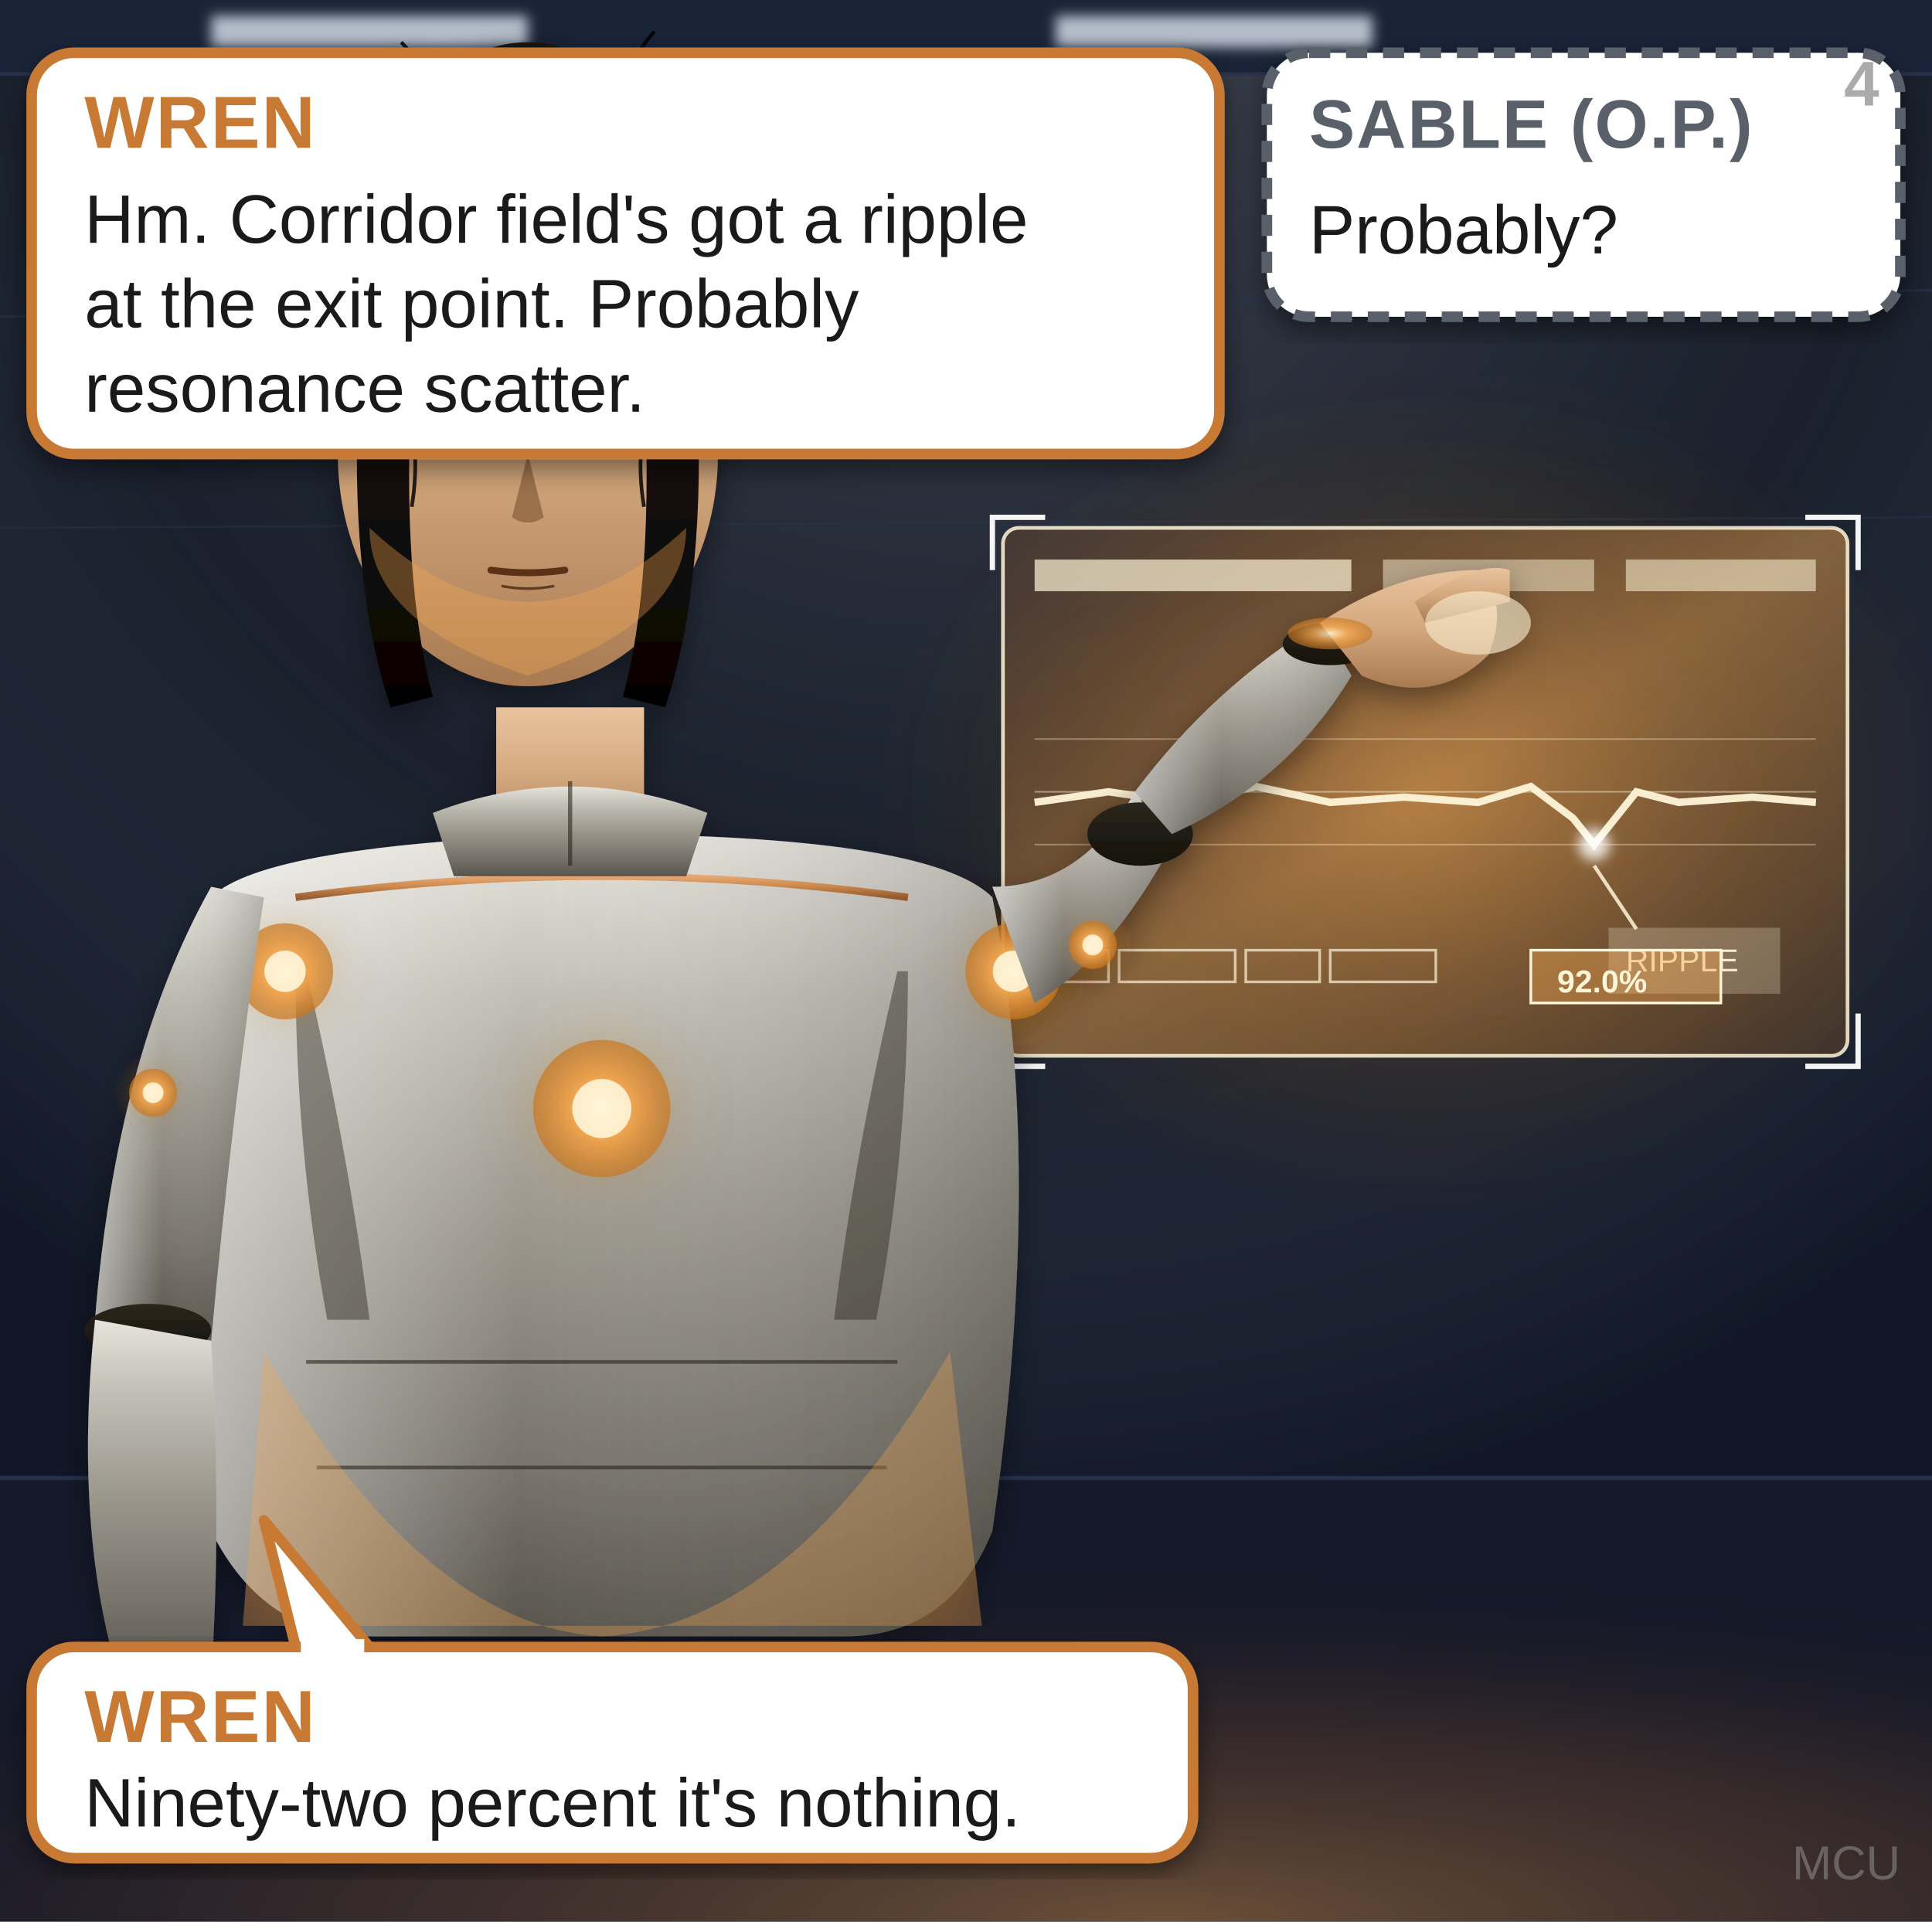
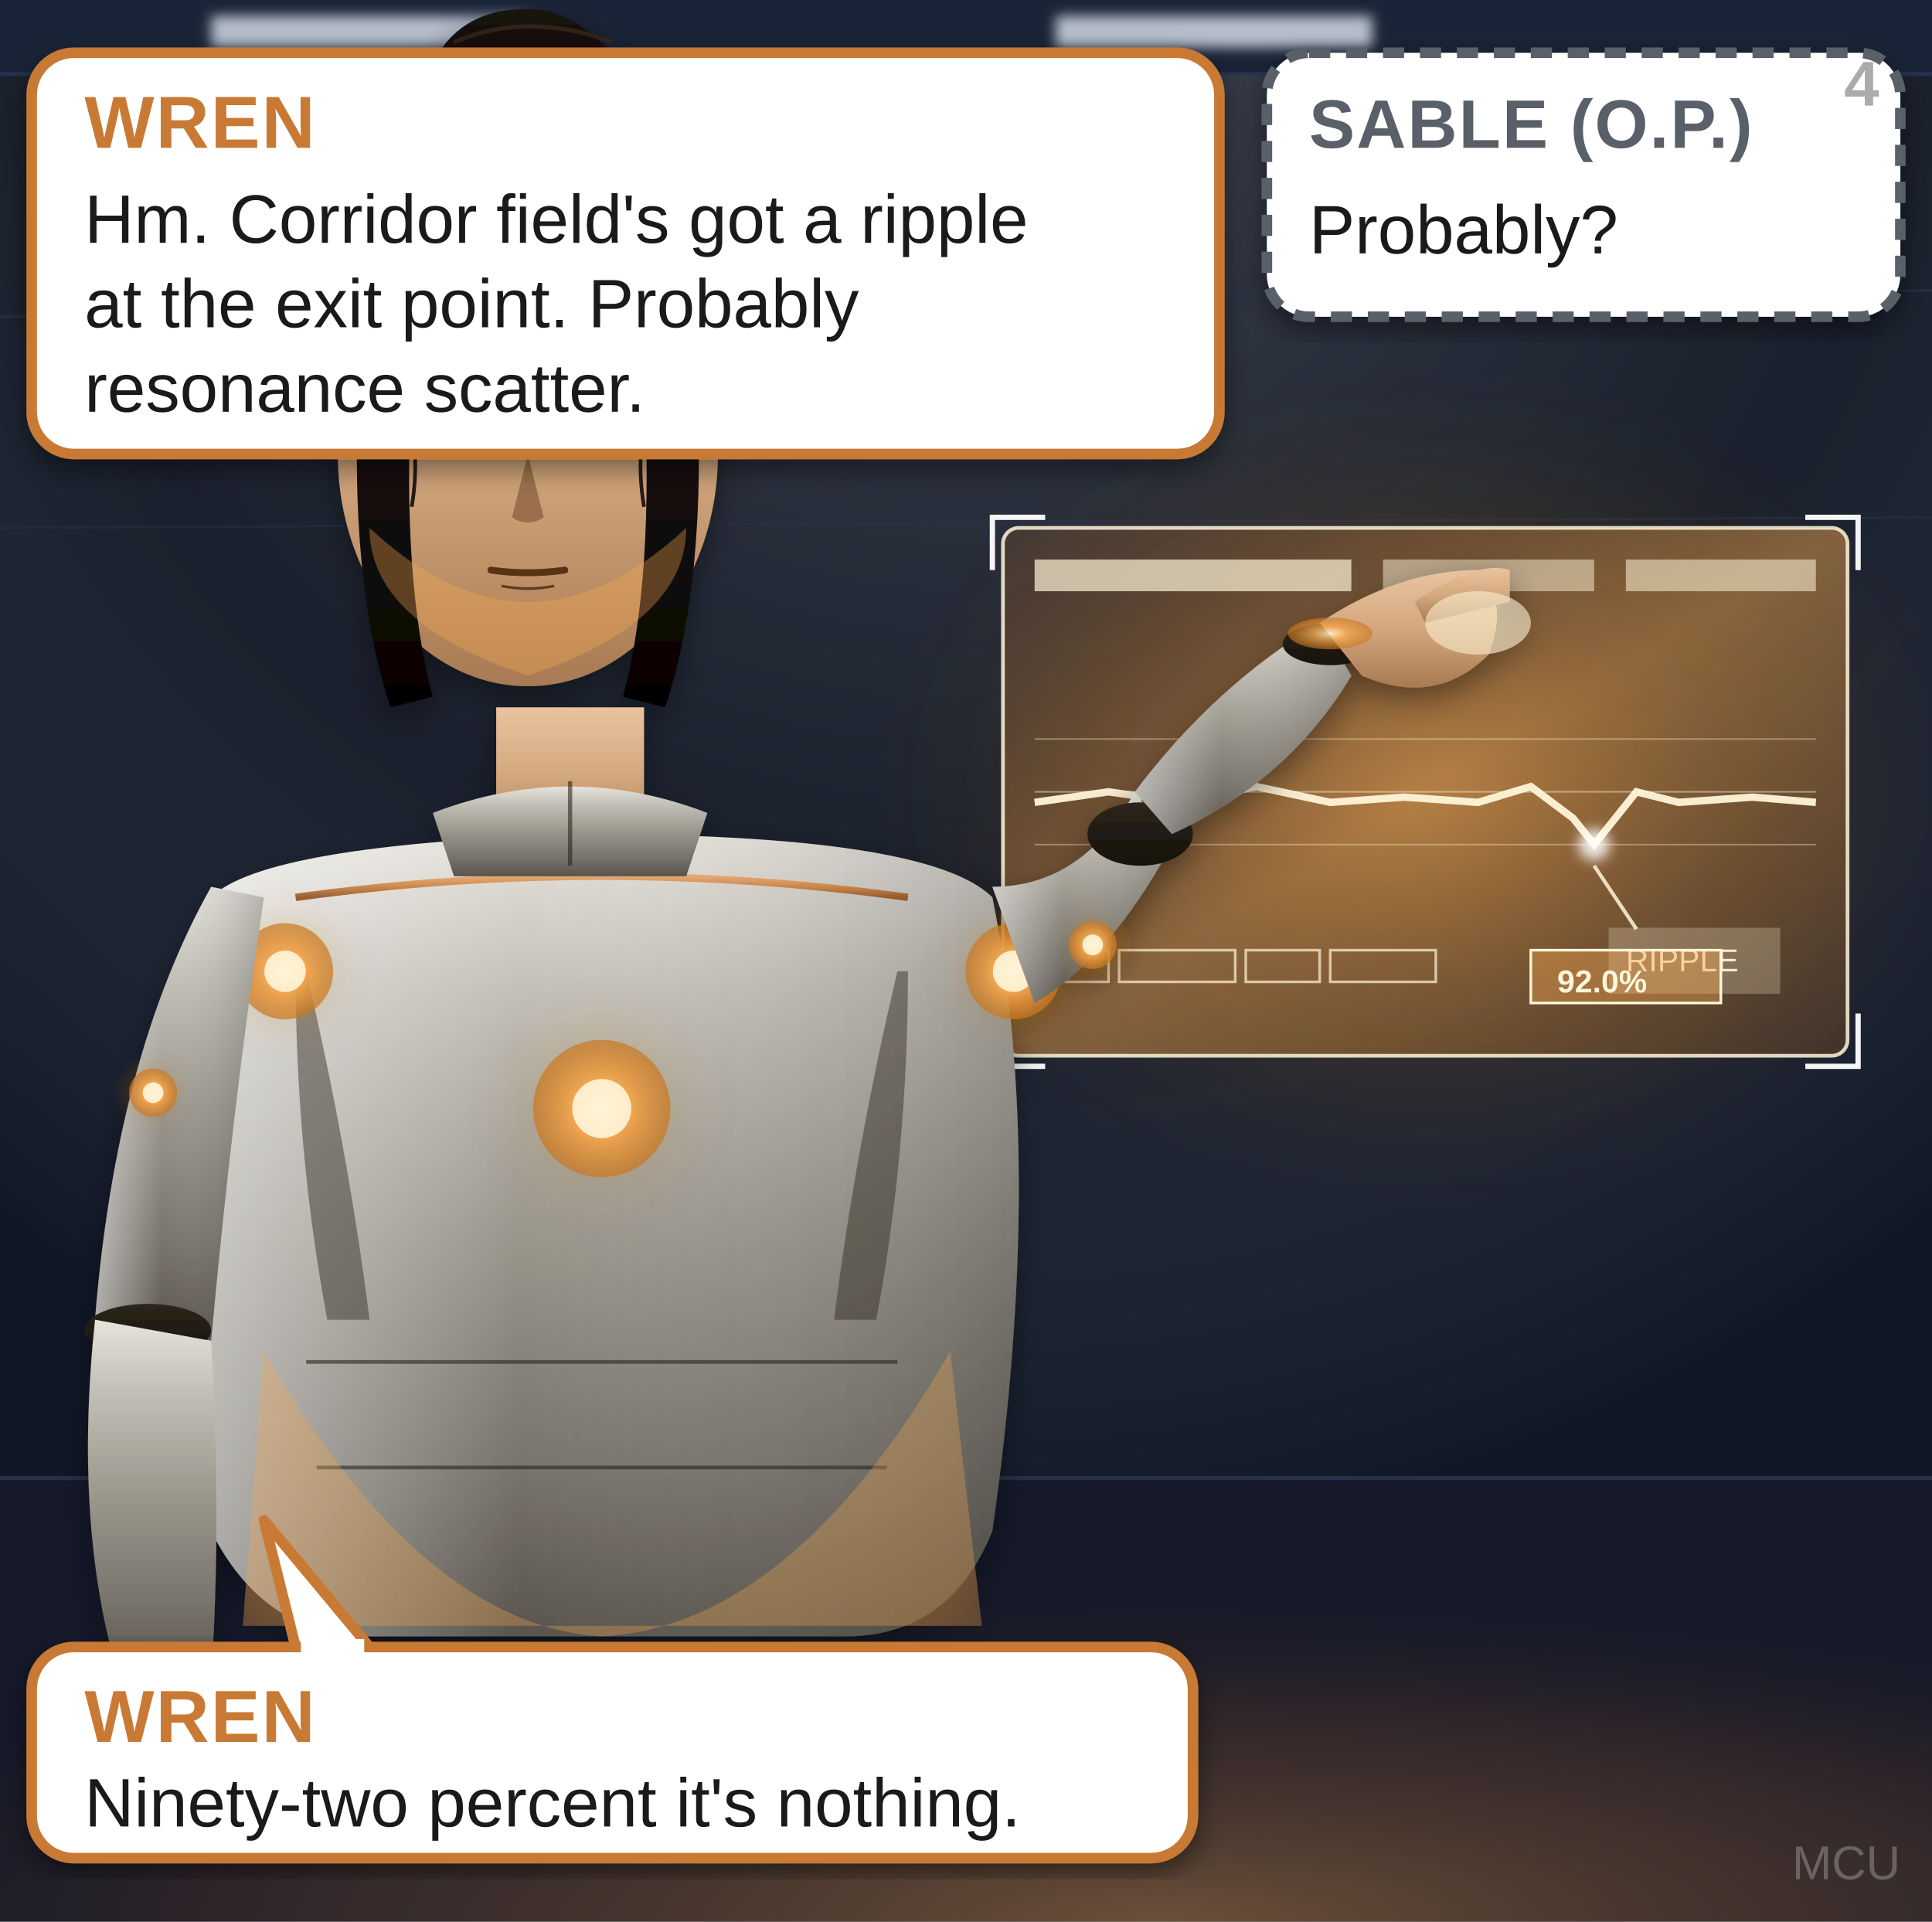
<svg xmlns="http://www.w3.org/2000/svg" viewBox="0 0 366 364" width="366" height="364">
  <defs>
    <filter id="balloonShadow" x="-10%" y="-10%" width="120%" height="120%">
      <feDropShadow dx="0" dy="2" stdDeviation="2.5" flood-color="#000" flood-opacity="0.45" />
    </filter>
    <linearGradient id="p2p4silver" x1="0%" y1="0%" x2="0%" y2="100%">
      <stop offset="0%" stop-color="#e6e3dc" />
      <stop offset="20%" stop-color="#c2bfb6" />
      <stop offset="50%" stop-color="#9a968c" />
      <stop offset="80%" stop-color="#76726a" />
      <stop offset="100%" stop-color="#58544c" />
    </linearGradient>
    <linearGradient id="p2p4silverHi" x1="0%" y1="0%" x2="100%" y2="0%">
      <stop offset="0%" stop-color="#ffffff" stop-opacity="0.5" />
      <stop offset="40%" stop-color="#ffffff" stop-opacity="0" />
      <stop offset="100%" stop-color="#000000" stop-opacity="0.2" />
    </linearGradient>
    <linearGradient id="p2p4silverSeam" x1="0%" y1="0%" x2="0%" y2="100%">
      <stop offset="0%" stop-color="#2c261c" />
      <stop offset="100%" stop-color="#15110b" />
    </linearGradient>
    <linearGradient id="p2p4copperTrim" x1="0%" y1="0%" x2="0%" y2="100%">
      <stop offset="0%" stop-color="#e8a065" />
      <stop offset="50%" stop-color="#c87a35" />
      <stop offset="100%" stop-color="#8c4a18" />
    </linearGradient>
    <linearGradient id="p2p4skin" x1="0%" y1="0%" x2="0%" y2="100%">
      <stop offset="0%" stop-color="#e8c39e" />
      <stop offset="50%" stop-color="#d4a87e" />
      <stop offset="100%" stop-color="#a87a52" />
    </linearGradient>
    <linearGradient id="p2p4hair" x1="0%" y1="0%" x2="0%" y2="100%">
      <stop offset="0%" stop-color="#1a1410" />
      <stop offset="60%" stop-color="#0e0a08" />
      <stop offset="100%" stop-color="#050302" />
    </linearGradient>
    <radialGradient id="p2p4copperCore" cx="50%" cy="50%">
      <stop offset="0%" stop-color="#fff5d8" stop-opacity="1" />
      <stop offset="40%" stop-color="#f5a850" stop-opacity="0.95" />
      <stop offset="100%" stop-color="#c8761e" stop-opacity="0.7" />
    </radialGradient>
    <radialGradient id="p2p4copperGlow" cx="50%" cy="50%">
      <stop offset="0%" stop-color="#f5a850" stop-opacity="0.55" />
      <stop offset="50%" stop-color="#c8761e" stop-opacity="0.18" />
      <stop offset="100%" stop-color="#8c4a18" stop-opacity="0" />
    </radialGradient>
    <linearGradient id="p2p4holoCopper" x1="0%" y1="0%" x2="100%" y2="100%">
      <stop offset="0%" stop-color="#a86028" stop-opacity="0.25" />
      <stop offset="50%" stop-color="#f5a850" stop-opacity="0.55" />
      <stop offset="100%" stop-color="#c8761e" stop-opacity="0.25" />
    </linearGradient>
    <radialGradient id="p2p4ambient" cx="50%" cy="0%" r="80%">
      <stop offset="0%" stop-color="#dce4f0" stop-opacity="0.5" />
      <stop offset="60%" stop-color="#7c92ae" stop-opacity="0.25" />
      <stop offset="100%" stop-color="#1a2238" stop-opacity="0.85" />
    </radialGradient>
    <radialGradient id="p2p4copperKey" cx="60%" cy="100%" r="80%">
      <stop offset="0%" stop-color="#f5a850" stop-opacity="0.55" />
      <stop offset="60%" stop-color="#a86028" stop-opacity="0.25" />
      <stop offset="100%" stop-color="#1a0e06" stop-opacity="0" />
    </radialGradient>
    <filter id="p2p4bloom" x="-50%" y="-50%" width="200%" height="200%">
      <feGaussianBlur stdDeviation="2.5" />
    </filter>
    <filter id="p2p4softBloom" x="-50%" y="-50%" width="200%" height="200%">
      <feGaussianBlur stdDeviation="1.2" />
    </filter>
    <filter id="p2p4strongBloom" x="-50%" y="-50%" width="200%" height="200%">
      <feGaussianBlur stdDeviation="4" />
    </filter>
    <filter id="p2p4dropShadow" x="-50%" y="-50%" width="200%" height="200%">
      <feDropShadow dx="0" dy="2" stdDeviation="3" flood-color="#000" flood-opacity="0.4" />
    </filter>
    <symbol id="p2p4copperNode" viewBox="-10 -10 20 20" overflow="visible">
      <circle r="9" fill="url(#p2p4copperGlow)" filter="url(#p2p4bloom)" />
      <circle r="6.5" fill="url(#p2p4copperCore)" />
      <circle r="2.8" fill="#fff5d8" opacity="0.9" />
    </symbol>
  </defs>
  <g id="p2p4-bg">
    <rect width="366" height="364" fill="#0a0e18" />
    <rect width="366" height="364" fill="url(#p2p4ambient)" opacity="0.55" />
    <rect x="0" y="0" width="366" height="14" fill="#1a2438" />
    <rect x="40" y="3" width="60" height="6" fill="#dce4f0" filter="url(#p2p4softBloom)" opacity="0.8" />
    <rect x="200" y="3" width="60" height="6" fill="#dce4f0" filter="url(#p2p4softBloom)" opacity="0.8" />
    <line x1="0" y1="14" x2="366" y2="14" stroke="#2a3450" stroke-width="0.7" opacity="0.85" />
    <line x1="0" y1="60" x2="366" y2="55" stroke="#2a3450" stroke-width="0.5" opacity="0.55" />
    <line x1="0" y1="100" x2="366" y2="98" stroke="#2a3450" stroke-width="0.4" opacity="0.45" />
    <rect x="0" y="280" width="366" height="84" fill="#15192a" />
    <rect x="0" y="280" width="366" height="84" fill="url(#p2p4copperKey)" opacity="0.7" />
    <line x1="0" y1="280" x2="366" y2="280" stroke="#2a3450" stroke-width="0.8" opacity="0.85" />
  </g>
  <g id="p2p4-holo-display" transform="translate(190, 100)">
    <ellipse cx="80" cy="50" rx="105" ry="80" fill="url(#p2p4copperGlow)" filter="url(#p2p4strongBloom)" opacity="0.85" />
    <rect x="0" y="0" width="160" height="100" fill="url(#p2p4holoCopper)" opacity="0.85" rx="3" />
    <rect x="0" y="0" width="160" height="100" fill="none" stroke="#fff5d8" stroke-width="0.7" opacity="0.85" rx="3" />
    <path d="M-2,8 L-2,-2 L8,-2" fill="none" stroke="#ffffff" stroke-width="1" opacity="0.95" />
    <path d="M152,-2 L162,-2 L162,8" fill="none" stroke="#ffffff" stroke-width="1" opacity="0.95" />
    <path d="M-2,92 L-2,102 L8,102" fill="none" stroke="#ffffff" stroke-width="1" opacity="0.95" />
    <path d="M152,102 L162,102 L162,92" fill="none" stroke="#ffffff" stroke-width="1" opacity="0.95" />
    <rect x="6" y="6" width="60" height="6" fill="#fff5d8" opacity="0.7" />
    <rect x="72" y="6" width="40" height="6" fill="#fff5d8" opacity="0.5" />
    <rect x="118" y="6" width="36" height="6" fill="#fff5d8" opacity="0.55" />
    <line x1="6" y1="40" x2="154" y2="40" stroke="#fff5d8" stroke-width="0.3" opacity="0.35" />
    <line x1="6" y1="50" x2="154" y2="50" stroke="#fff5d8" stroke-width="0.3" opacity="0.45" />
    <line x1="6" y1="60" x2="154" y2="60" stroke="#fff5d8" stroke-width="0.3" opacity="0.35" />
    <path d="M6,52 L20,50 L34,52 L48,49 L62,52 L76,51 L90,52 L100,49 L108,55 L112,60 L116,55 L120,50 L128,52 L142,51 L154,52" fill="none" stroke="#fff5d8" stroke-width="1.4" opacity="0.95" />
    <circle cx="112" cy="60" r="3" fill="#ffffff" opacity="0.85" filter="url(#p2p4softBloom)" />
    <line x1="112" y1="64" x2="120" y2="76" stroke="#fff5d8" stroke-width="0.7" opacity="0.85" />
    <rect x="115" y="76" width="32" height="12" fill="#fff5d8" opacity="0.25" stroke="#fff5d8" stroke-width="0.5" />
    <text x="118" y="84" font-family="Helvetica Neue, Arial, sans-serif" font-size="6" fill="#fff5d8" opacity="0.95">RIPPLE</text>
    <g stroke="#fff5d8" stroke-width="0.5" fill="none" opacity="0.7">
      <rect x="6" y="80" width="14" height="6" />
      <rect x="22" y="80" width="22" height="6" />
      <rect x="46" y="80" width="14" height="6" />
      <rect x="62" y="80" width="20" height="6" />
    </g>
    <rect x="100" y="80" width="36" height="10" fill="#f5a850" opacity="0.4" />
    <rect x="100" y="80" width="36" height="10" fill="none" stroke="#fff5d8" stroke-width="0.5" />
    <text x="105" y="88" font-family="Helvetica Neue, Arial, sans-serif" font-size="6" font-weight="800" fill="#fff5d8">92.0%</text>
  </g>
  <g id="p2p4-wren" filter="url(#p2p4dropShadow)">
    <g id="p2p4-wren-torso">
      <path d="M40,170 Q30,220 40,290 Q50,310 70,310 L160,310 Q180,310 188,290 Q198,220 188,170 Q176,158 110,158 Q50,160 40,170 Z" fill="url(#p2p4silver)" />
      <path d="M40,170 Q30,220 40,290 Q50,310 70,310 L160,310 Q180,310 188,290 Q198,220 188,170 Q176,158 110,158 Q50,160 40,170 Z" fill="url(#p2p4silverHi)" />
      <line x1="114" y1="160" x2="114" y2="306" stroke="url(#p2p4copperTrim)" stroke-width="2.2" opacity="0.85" />
      <path d="M58,184 Q66,218 70,250 L62,250 Q56,218 56,184 Z" fill="#2a261c" opacity="0.45" />
      <path d="M170,184 Q162,218 158,250 L166,250 Q172,218 172,184 Z" fill="#2a261c" opacity="0.45" />
      <path d="M56,170 Q114,162 172,170" fill="none" stroke="url(#p2p4copperTrim)" stroke-width="1.4" opacity="0.85" />
      <line x1="58" y1="258" x2="170" y2="258" stroke="#2a261c" stroke-width="0.7" opacity="0.6" />
      <line x1="60" y1="278" x2="168" y2="278" stroke="#2a261c" stroke-width="0.7" opacity="0.6" />
      <use href="#p2p4copperNode" x="94" y="190" width="40" height="40" />
      <use href="#p2p4copperNode" x="40" y="170" width="28" height="28" />
      <use href="#p2p4copperNode" x="178" y="170" width="28" height="28" />
      <path d="M50,256 Q80,308 114,310 Q150,308 180,256 L186,308 L46,308 Z" fill="#f5a850" opacity="0.32" />
    </g>
    <g id="p2p4-wren-arm-touching">
      <path d="M188,168 Q205,168 215,150 L222,160 Q210,182 196,190 Z" fill="url(#p2p4silver)" />
      <path d="M188,168 Q205,168 215,150 L222,160 Q210,182 196,190 Z" fill="url(#p2p4silverHi)" />
      <ellipse cx="216" cy="158" rx="10" ry="6" fill="url(#p2p4silverSeam)" />
      <path d="M215,150 Q230,130 250,118 L256,128 Q244,148 222,158 Z" fill="url(#p2p4silver)" />
      <path d="M215,150 Q230,130 250,118 L256,128 Q244,148 222,158 Z" fill="url(#p2p4silverHi)" />
      <ellipse cx="252" cy="122" rx="9" ry="4" fill="url(#p2p4silverSeam)" />
      <path d="M250,118 Q265,108 280,108 Q286,114 282,124 Q272,134 258,128 Z" fill="url(#p2p4skin)" />
      <path d="M268,114 Q280,106 286,108 L286,114 Q278,116 270,118 Z" fill="url(#p2p4skin)" />
      <ellipse cx="252" cy="120" rx="8" ry="3" fill="url(#p2p4copperCore)" opacity="0.85" />
      <use href="#p2p4copperNode" x="200" y="172" width="14" height="14" />
      <ellipse cx="280" cy="118" rx="10" ry="6" fill="#fff5d8" opacity="0.55" />
    </g>
    <g id="p2p4-wren-arm-side">
      <path d="M40,168 Q22,200 18,250 L40,254 Q44,210 50,170 Z" fill="url(#p2p4silver)" />
      <path d="M40,168 Q22,200 18,250 L40,254 Q44,210 50,170 Z" fill="url(#p2p4silverHi)" />
      <ellipse cx="28" cy="252" rx="12" ry="5" fill="url(#p2p4silverSeam)" />
      <path d="M18,250 Q14,288 22,316 L40,318 Q42,288 40,254 Z" fill="url(#p2p4silver)" />
      <ellipse cx="30" cy="324" rx="11" ry="9" fill="url(#p2p4skin)" />
      <use href="#p2p4copperNode" x="22" y="200" width="14" height="14" />
      <ellipse cx="30" cy="314" rx="12" ry="3" fill="url(#p2p4copperCore)" opacity="0.85" />
    </g>
    <g id="p2p4-wren-neck">
      <path d="M94,134 L94,160 L122,160 L122,134 Z" fill="url(#p2p4skin)" />
      <path d="M82,154 Q108,144 134,154 L130,166 L86,166 Z" fill="url(#p2p4silver)" />
      <line x1="108" y1="148" x2="108" y2="164" stroke="#2a261c" stroke-width="0.8" opacity="0.6" />
    </g>
    <g id="p2p4-wren-head">
      <ellipse cx="100" cy="86" rx="36" ry="44" fill="url(#p2p4skin)" />
-       <path d="M68,68 Q70,40 100,30 Q130,40 132,68 Q132,76 126,74 Q126,52 100,46 Q74,52 74,74 Q68,76 68,68 Z" fill="url(#p2p4hair)" />
-       <line x1="100" y1="40" x2="100" y2="68" stroke="#040201" stroke-width="0.6" opacity="0.85" />
-       <ellipse cx="100" cy="22" rx="18" ry="14" fill="url(#p2p4hair)" />
-       <ellipse cx="96" cy="20" rx="10" ry="8" fill="url(#p2p4hair)" opacity="0.9" />
-       <ellipse cx="106" cy="18" rx="8" ry="6" fill="url(#p2p4hair)" opacity="0.9" />
-       <ellipse cx="100" cy="28" rx="14" ry="6" fill="#0a0604" opacity="0.55" />
-       <path d="M82,18 Q80,12 76,8" fill="none" stroke="#040201" stroke-width="0.7" opacity="0.85" />
-       <path d="M118,18 Q120,10 124,6" fill="none" stroke="#040201" stroke-width="0.7" opacity="0.85" />
-       <path d="M88,30 Q92,26 90,20" fill="none" stroke="#040201" stroke-width="0.5" opacity="0.7" />
+       <path d="M68,68 Q70,46 80,38 Q88,34 96,36 L96,60 Q78,58 70,68 Z" fill="url(#p2p4hair)" />
+       <path d="M132,68 Q130,46 120,38 Q112,34 104,36 L104,60 Q122,58 130,68 Z" fill="url(#p2p4hair)" />
+       <path d="M76,46 Q100,34 124,46 Q124,58 100,54 Q76,58 76,46 Z" fill="url(#p2p4hair)" />
+       <line x1="100" y1="36" x2="100" y2="56" stroke="#040201" stroke-width="0.6" opacity="0.85" />
+       <ellipse cx="100" cy="20" rx="20" ry="14" fill="url(#p2p4hair)" />
+       <path d="M82,12 Q88,0 104,2 Q120,8 118,22 Q102,12 82,22 Z" fill="url(#p2p4hair)" />
+       <path d="M86,26 Q100,10 118,12 Q124,26 112,34 Q98,30 86,26 Z" fill="url(#p2p4hair)" opacity="0.92" />
+       <ellipse cx="100" cy="36" rx="16" ry="4" fill="#0a0604" opacity="0.7" />
+       <path d="M86,8 Q100,2 116,8" fill="none" stroke="#3a2818" stroke-width="0.8" opacity="0.7" />
+       <path d="M90,20 Q104,14 116,22" fill="none" stroke="#3a2818" stroke-width="0.7" opacity="0.6" />
+       <path d="M76,40 Q70,30 68,18" fill="none" stroke="#0a0604" stroke-width="1.0" stroke-linecap="round" opacity="0.9" />
+       <path d="M80,46 Q74,40 72,30" fill="none" stroke="#0a0604" stroke-width="0.8" stroke-linecap="round" opacity="0.8" />
+       <path d="M124,40 Q130,30 132,18" fill="none" stroke="#0a0604" stroke-width="1.0" stroke-linecap="round" opacity="0.9" />
+       <path d="M120,46 Q126,40 128,30" fill="none" stroke="#0a0604" stroke-width="0.8" stroke-linecap="round" opacity="0.8" />
+       <path d="M84,60 Q92,68 102,64 Q112,60 116,66" fill="none" stroke="#0a0604" stroke-width="0.8" opacity="0.85" />
      <path d="M68,72 Q66,110 74,134 L82,132 Q76,110 78,72 Z" fill="url(#p2p4hair)" />
      <path d="M132,72 Q134,110 126,134 L118,132 Q124,110 122,72 Z" fill="url(#p2p4hair)" />
      <path d="M76,74 Q80,84 78,96" fill="none" stroke="#0a0604" stroke-width="0.7" opacity="0.85" />
      <path d="M124,74 Q120,84 122,96" fill="none" stroke="#0a0604" stroke-width="0.7" opacity="0.85" />
      <ellipse cx="100" cy="40" rx="32" ry="12" fill="#bfe4ff" opacity="0.18" />
      <path d="M70,100 Q100,128 130,100 Q130,118 100,128 Q70,118 70,100 Z" fill="#f5a850" opacity="0.35" />
      <ellipse cx="86" cy="84" rx="3.4" ry="1.6" fill="#1a0e08" />
      <ellipse cx="112" cy="84" rx="3.4" ry="1.6" fill="#1a0e08" />
      <ellipse cx="84" cy="83.7" rx="0.7" ry="0.5" fill="#ffffff" />
      <ellipse cx="110" cy="83.7" rx="0.7" ry="0.5" fill="#ffffff" />
      <path d="M80,76 Q86,73 92,76" fill="none" stroke="#0a0604" stroke-width="1.4" stroke-linecap="round" />
      <path d="M106,76 Q112,73 118,76" fill="none" stroke="#0a0604" stroke-width="1.4" stroke-linecap="round" />
      <path d="M100,86 L97,98 Q100,100 103,98 Z" fill="#7a5230" opacity="0.6" />
      <path d="M93,108 Q100,109 107,108" fill="none" stroke="#5a3018" stroke-width="1.3" stroke-linecap="round" />
      <path d="M95,111 Q100,112 105,111" fill="none" stroke="#3a1c08" stroke-width="0.5" opacity="0.7" />
    </g>
  </g>
  <g id="p2p4-dialogue">
    <rect x="6" y="10" width="225" height="76" rx="8" fill="#ffffff" stroke="#c87a35" stroke-width="2" filter="url(#balloonShadow)" />
    <text x="16" y="28" font-family="Helvetica Neue, Arial, sans-serif" font-size="14" font-weight="800" fill="#c87a35" letter-spacing="0.3">WREN</text>
    <text x="16" y="46" font-family="Helvetica Neue, Arial, sans-serif" font-size="13" font-weight="500" fill="#1a1a1a">Hm. Corridor field's got a ripple</text>
    <text x="16" y="62" font-family="Helvetica Neue, Arial, sans-serif" font-size="13" font-weight="500" fill="#1a1a1a">at the exit point. Probably</text>
    <text x="16" y="78" font-family="Helvetica Neue, Arial, sans-serif" font-size="13" font-weight="500" fill="#1a1a1a">resonance scatter.</text>
    <rect x="240" y="10" width="120" height="50" rx="8" fill="#ffffff" stroke="#5a606a" stroke-width="2" stroke-dasharray="4,3" filter="url(#balloonShadow)" />
    <text x="248" y="28" font-family="Helvetica Neue, Arial, sans-serif" font-size="13" font-weight="800" fill="#5a606a" letter-spacing="0.3">SABLE (O.P.)</text>
    <text x="248" y="48" font-family="Helvetica Neue, Arial, sans-serif" font-size="13" font-weight="500" fill="#1a1a1a">Probably?</text>
    <rect x="6" y="312" width="220" height="40" rx="8" fill="#ffffff" stroke="#c87a35" stroke-width="2" filter="url(#balloonShadow)" />
    <text x="16" y="330" font-family="Helvetica Neue, Arial, sans-serif" font-size="14" font-weight="800" fill="#c87a35" letter-spacing="0.3">WREN</text>
    <text x="16" y="346" font-family="Helvetica Neue, Arial, sans-serif" font-size="13" font-weight="500" fill="#1a1a1a">Ninety-two percent it's nothing.</text>
    <polygon points="56,312 70,312 50,288" fill="#ffffff" stroke="#c87a35" stroke-width="2" stroke-linejoin="round" />
    <line x1="57" y1="312" x2="69" y2="312" stroke="#ffffff" stroke-width="3" />
  </g>
  <g id="p2p4-meta">
    <text x="356" y="20" text-anchor="end" font-family="Helvetica Neue, Arial, sans-serif" font-size="12" font-weight="bold" fill="#888" opacity="0.7">4</text>
    <text x="360" y="356" text-anchor="end" font-family="Helvetica Neue, Arial, sans-serif" font-size="9" fill="#888" opacity="0.6">MCU</text>
  </g>
</svg>
